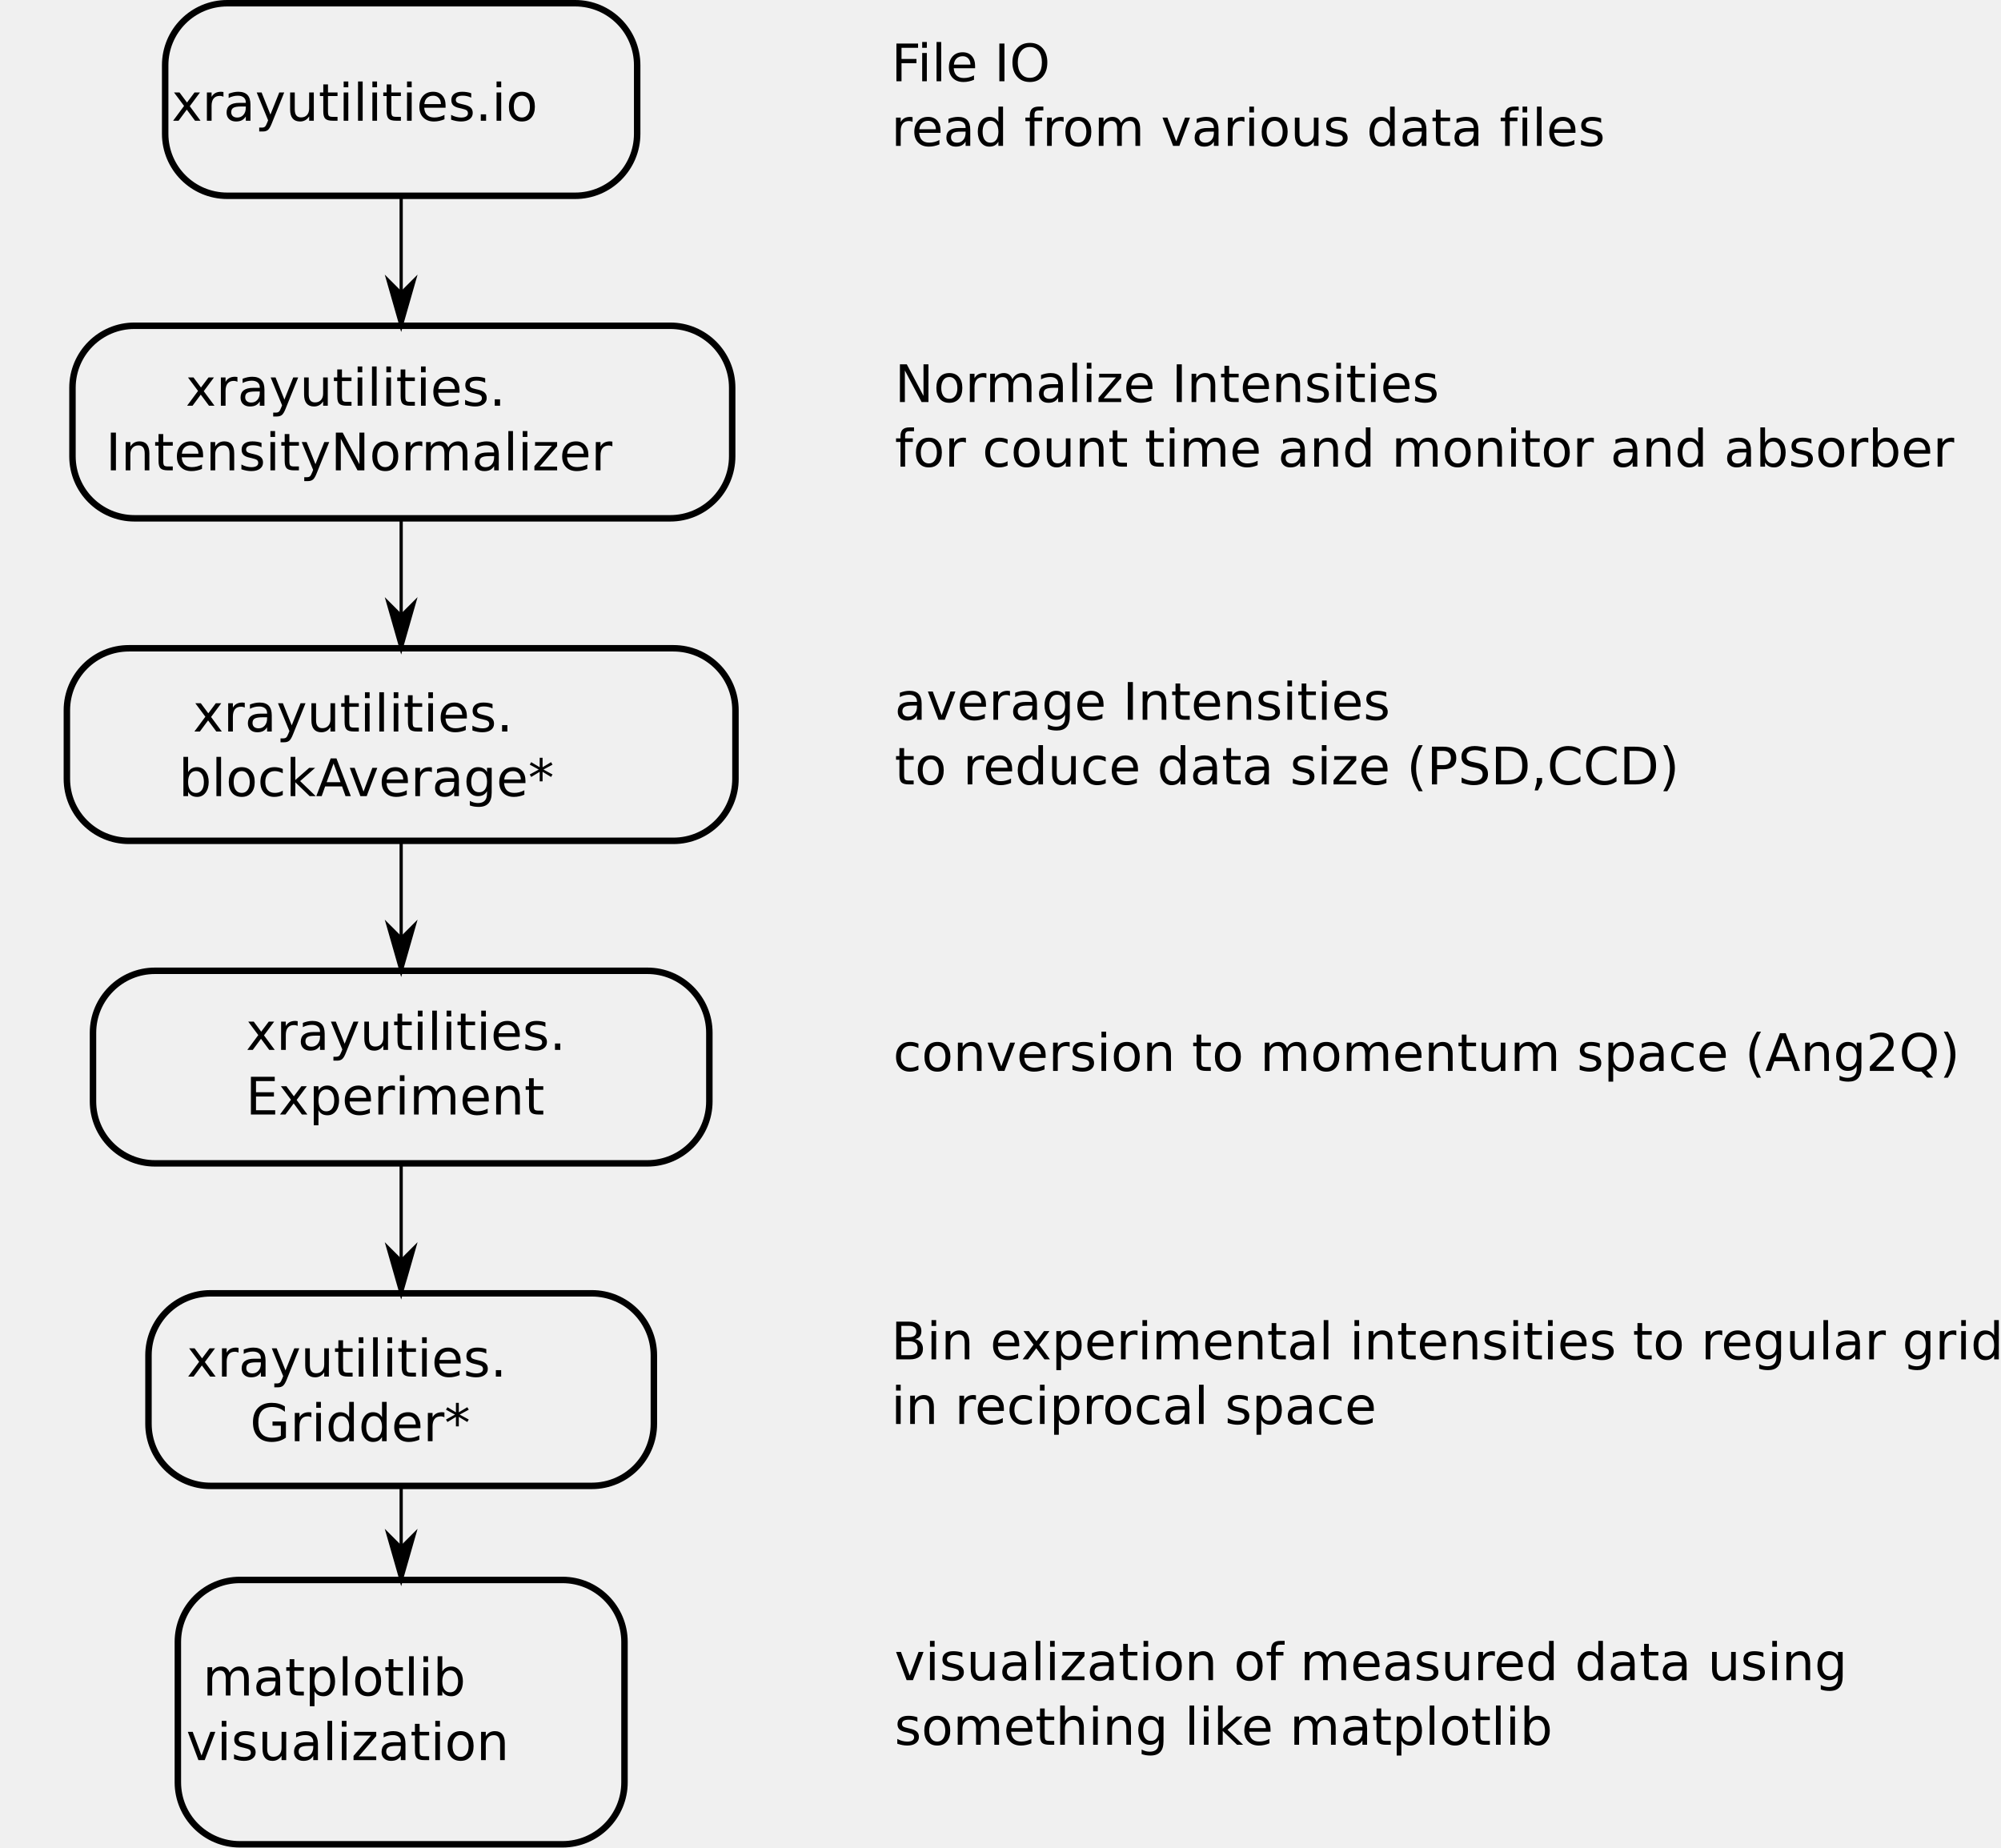
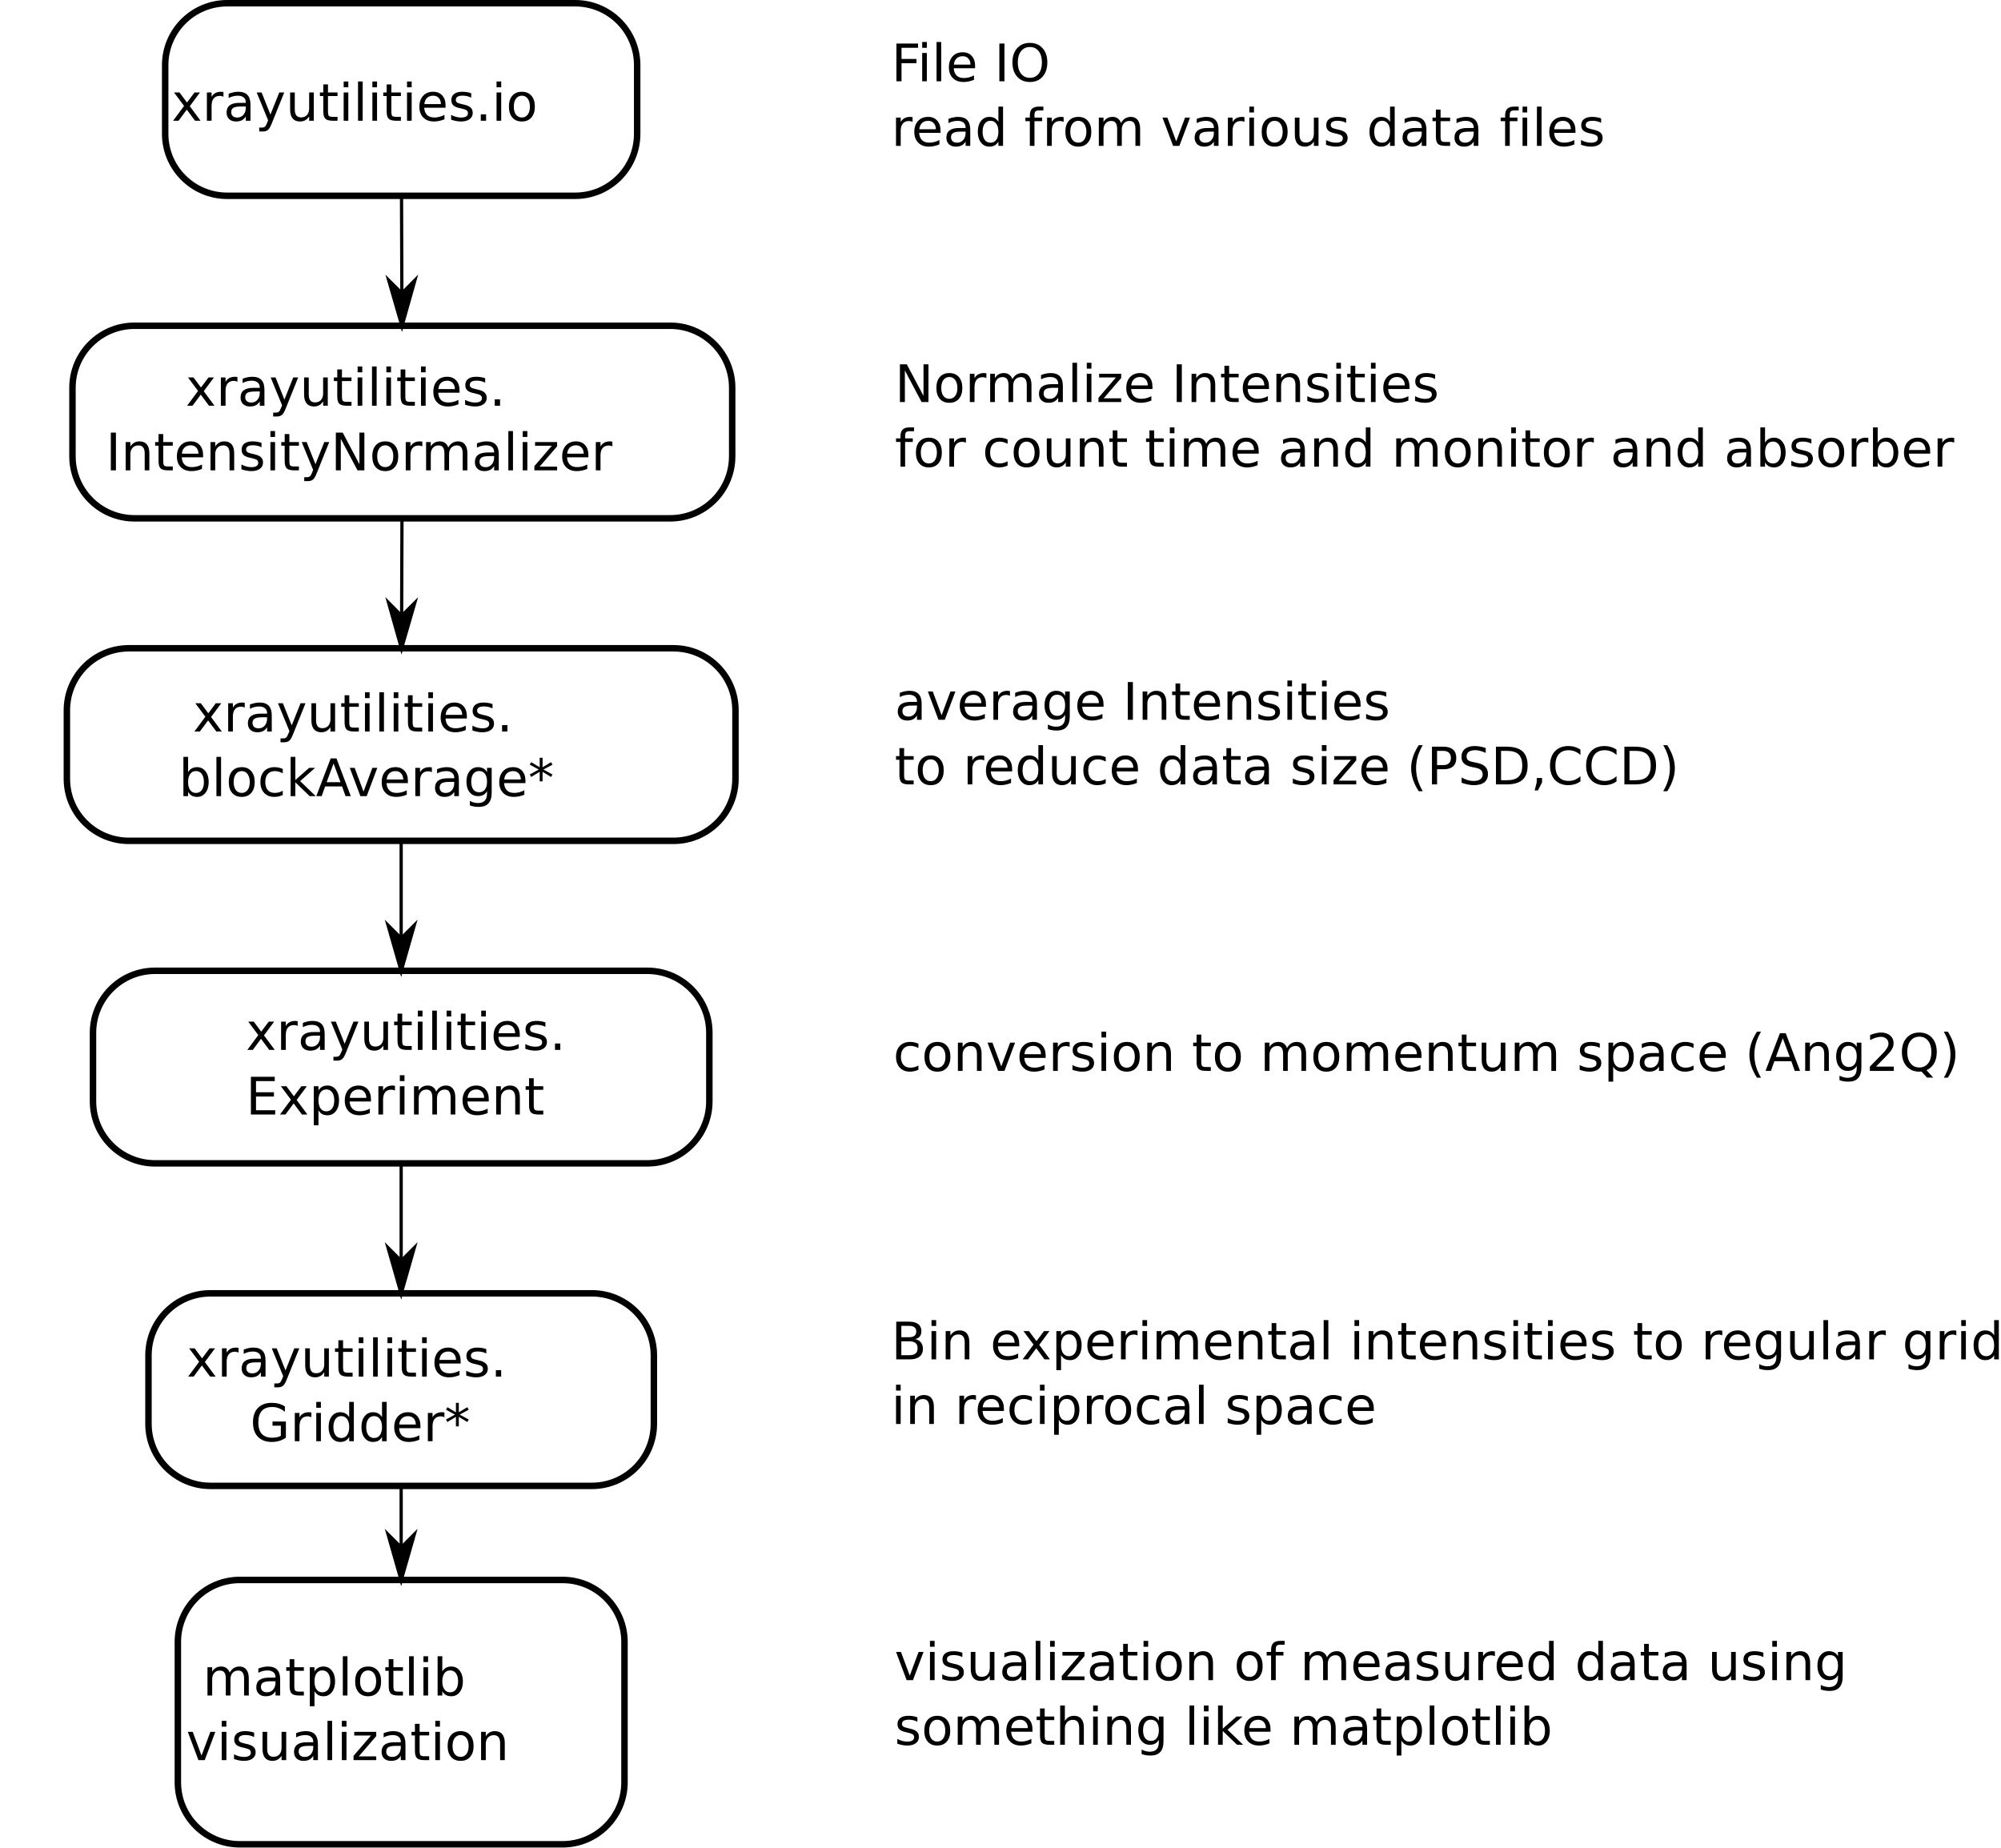
<svg xmlns="http://www.w3.org/2000/svg" width="619.278" height="571.822" id="svg2" version="1.1">
  <defs id="defs4">
    <marker orient="auto" refY="0" refX="0" id="Arrow1Lend" style="overflow:visible">
      <path id="path3978" d="M 0,0 5,-5 -12.5,0 5,5 0,0 z" style="fill-rule:evenodd;stroke:#000000;stroke-width:1pt;marker-start:none" transform="matrix(-0.8,0,0,-0.8,-10,0)" />
    </marker>
    <marker orient="auto" refY="0" refX="0" id="Arrow2Mend" style="overflow:visible">
      <path id="path4002" style="font-size:12px;fill-rule:evenodd;stroke-width:0.625;stroke-linejoin:round" d="M 8.719,4.034 -2.207,0.016 8.719,-4.002 c -1.745,2.372 -1.735,5.617 -6e-7,8.035 z" transform="scale(-0.6,-0.6)" />
    </marker>
  </defs>
  <g id="layer1" transform="translate(-42.51844,-47.27055)">
+     <rect style="color:#000000;fill:#ffffff;fill-opacity:1;fill-rule:nonzero;stroke:#ffffff;stroke-width:5;stroke-linecap:butt;stroke-linejoin:miter;stroke-miterlimit:4;stroke-opacity:1;stroke-dasharray:none;stroke-dashoffset:0;marker:none;visibility:visible;display:inline;overflow:visible;enable-background:accumulate" id="rect3054" width="624.286" height="577.143" x="42.518" y="44.807" />
    <g id="g3873" transform="translate(-9.009489,-18.18275)">
      <rect ry="19.193" rx="19.193" y="66.453" x="102.647" height="59.599" width="146.076" id="rect2858" style="color:#000000;fill:none;stroke:#000000;stroke-width:2;stroke-linecap:butt;stroke-linejoin:miter;stroke-miterlimit:4;stroke-opacity:1;stroke-dasharray:none;stroke-dashoffset:0;marker:none;visibility:visible;display:inline;overflow:visible;enable-background:accumulate" />
      <text id="text2882" y="102.819" x="175.843" style="font-size:16px;font-style:normal;font-variant:normal;font-weight:normal;font-stretch:normal;line-height:125%;fill:none;stroke:#000000;stroke-width:1px;stroke-linecap:butt;stroke-linejoin:miter;stroke-opacity:1;font-family:Tymes;-inkscape-font-specification:Tymes" xml:space="preserve">
        <tspan style="font-size:16px;font-style:normal;font-variant:normal;font-weight:normal;font-stretch:normal;text-align:center;line-height:125%;writing-mode:lr-tb;text-anchor:middle;fill:#000000;fill-opacity:1;stroke:none;font-family:Bitstream Vera Sans;-inkscape-font-specification:Bitstream Vera Sans" y="102.819" x="175.843" id="tspan2884">xrayutilities.io</tspan>
      </text>
    </g>
    <text xml:space="preserve" style="font-size:16px;font-style:normal;font-variant:normal;font-weight:normal;font-stretch:normal;line-height:125%;fill:none;stroke:#000000;stroke-width:1px;stroke-linecap:butt;stroke-linejoin:miter;stroke-opacity:1;font-family:Tymes;-inkscape-font-specification:Tymes" x="318.366" y="72.418" id="text2882-0">
      <tspan x="318.366" y="72.418" style="font-size:16px;font-style:normal;font-variant:normal;font-weight:normal;font-stretch:normal;text-align:start;line-height:125%;writing-mode:lr-tb;text-anchor:start;fill:#000000;fill-opacity:1;stroke:none;font-family:Bitstream Vera Sans;-inkscape-font-specification:Bitstream Vera Sans" id="tspan3683">File IO</tspan>
      <tspan x="318.366" y="92.418" style="font-size:16px;font-style:normal;font-variant:normal;font-weight:normal;font-stretch:normal;text-align:start;line-height:125%;writing-mode:lr-tb;text-anchor:start;fill:#000000;fill-opacity:1;stroke:none;font-family:Bitstream Vera Sans;-inkscape-font-specification:Bitstream Vera Sans" id="tspan3687">read from various data files</tspan>
    </text>
    <g id="g3878" transform="translate(-76.77159,-7.758899)">
      <rect ry="19.193" rx="19.193" y="155.852" x="141.719" height="59.599" width="204.171" id="rect2858-9" style="color:#000000;fill:none;stroke:#000000;stroke-width:2;stroke-linecap:butt;stroke-linejoin:miter;stroke-miterlimit:4;stroke-opacity:1;stroke-dasharray:none;stroke-dashoffset:0;marker:none;visibility:visible;display:inline;overflow:visible;enable-background:accumulate" />
      <text id="text2882-1" y="180.606" x="244.97" style="font-size:16px;font-style:normal;font-variant:normal;font-weight:normal;font-stretch:normal;line-height:125%;fill:none;stroke:#000000;stroke-width:1px;stroke-linecap:butt;stroke-linejoin:miter;stroke-opacity:1;font-family:Tymes;-inkscape-font-specification:Tymes" xml:space="preserve">
        <tspan style="font-size:16px;font-style:normal;font-variant:normal;font-weight:normal;font-stretch:normal;text-align:center;line-height:125%;writing-mode:lr-tb;text-anchor:middle;fill:#000000;fill-opacity:1;stroke:none;font-family:Bitstream Vera Sans;-inkscape-font-specification:Bitstream Vera Sans" y="180.606" x="244.97" id="tspan2884-2">xrayutilities.</tspan>
        <tspan style="font-size:16px;font-style:normal;font-variant:normal;font-weight:normal;font-stretch:normal;text-align:center;line-height:125%;writing-mode:lr-tb;text-anchor:middle;fill:#000000;fill-opacity:1;stroke:none;font-family:Bitstream Vera Sans;-inkscape-font-specification:Bitstream Vera Sans" y="200.606" x="244.97" id="tspan3048">IntensityNormalizer</tspan>
      </text>
    </g>
    <g id="g3885" transform="translate(-58.08378,5.190358)">
      <rect ry="19.193" rx="19.193" y="242.725" x="121.3" height="59.599" width="206.917" id="rect2858-1" style="color:#000000;fill:none;stroke:#000000;stroke-width:2;stroke-linecap:butt;stroke-linejoin:miter;stroke-miterlimit:4;stroke-opacity:1;stroke-dasharray:none;stroke-dashoffset:0;marker:none;visibility:visible;display:inline;overflow:visible;enable-background:accumulate" />
      <text id="text2882-5" y="268.489" x="228.549" style="font-size:16px;font-style:normal;font-variant:normal;font-weight:normal;font-stretch:normal;line-height:125%;fill:none;stroke:#000000;stroke-width:1px;stroke-linecap:butt;stroke-linejoin:miter;stroke-opacity:1;font-family:Tymes;-inkscape-font-specification:Tymes" xml:space="preserve">
        <tspan style="font-size:16px;font-style:normal;font-variant:normal;font-weight:normal;font-stretch:normal;text-align:center;line-height:125%;writing-mode:lr-tb;text-anchor:middle;fill:#000000;fill-opacity:1;stroke:none;font-family:Bitstream Vera Sans;-inkscape-font-specification:Bitstream Vera Sans" y="268.489" x="228.549" id="tspan2884-5">xrayutilities.</tspan>
        <tspan style="font-size:16px;font-style:normal;font-variant:normal;font-weight:normal;font-stretch:normal;text-align:center;line-height:125%;writing-mode:lr-tb;text-anchor:middle;fill:#000000;fill-opacity:1;stroke:none;font-family:Bitstream Vera Sans;-inkscape-font-specification:Bitstream Vera Sans" y="288.489" x="228.549" id="tspan3050">blockAverage*</tspan>
      </text>
    </g>
    <text xml:space="preserve" style="font-size:16px;font-style:normal;font-variant:normal;font-weight:normal;font-stretch:normal;line-height:125%;fill:none;stroke:#000000;stroke-width:1px;stroke-linecap:butt;stroke-linejoin:miter;stroke-opacity:1;font-family:Tymes;-inkscape-font-specification:Tymes" x="319.452" y="171.703" id="text2882-2">
      <tspan id="tspan2884-53" x="319.452" y="171.703" style="font-size:16px;font-style:normal;font-variant:normal;font-weight:normal;font-stretch:normal;text-align:start;line-height:125%;writing-mode:lr-tb;text-anchor:start;fill:#000000;fill-opacity:1;stroke:none;font-family:Bitstream Vera Sans;-inkscape-font-specification:Bitstream Vera Sans">Normalize Intensities </tspan>
      <tspan x="319.452" y="191.703" style="font-size:16px;font-style:normal;font-variant:normal;font-weight:normal;font-stretch:normal;text-align:start;line-height:125%;writing-mode:lr-tb;text-anchor:start;fill:#000000;fill-opacity:1;stroke:none;font-family:Bitstream Vera Sans;-inkscape-font-specification:Bitstream Vera Sans" id="tspan3781">for count time and monitor and absorber</tspan>
    </text>
    <text xml:space="preserve" style="font-size:16px;font-style:normal;font-variant:normal;font-weight:normal;font-stretch:normal;line-height:125%;fill:none;stroke:#000000;stroke-width:1px;stroke-linecap:butt;stroke-linejoin:miter;stroke-opacity:1;font-family:Tymes;-inkscape-font-specification:Tymes" x="319.39" y="270.046" id="text2882-2-6">
      <tspan x="319.39" y="270.046" style="font-size:16px;font-style:normal;font-variant:normal;font-weight:normal;font-stretch:normal;text-align:start;line-height:125%;writing-mode:lr-tb;text-anchor:start;fill:#000000;fill-opacity:1;stroke:none;font-family:Bitstream Vera Sans;-inkscape-font-specification:Bitstream Vera Sans" id="tspan3781-0">average Intensities </tspan>
      <tspan x="319.39" y="290.046" style="font-size:16px;font-style:normal;font-variant:normal;font-weight:normal;font-stretch:normal;text-align:start;line-height:125%;writing-mode:lr-tb;text-anchor:start;fill:#000000;fill-opacity:1;stroke:none;font-family:Bitstream Vera Sans;-inkscape-font-specification:Bitstream Vera Sans" id="tspan3813">to reduce data size (PSD,CCD)</tspan>
    </text>
    <g id="g3890" transform="translate(-62.62947,-9.134555)">
      <rect ry="19.193" rx="19.193" y="356.872" x="133.927" height="59.599" width="190.755" id="rect2858-1-2" style="color:#000000;fill:none;stroke:#000000;stroke-width:2;stroke-linecap:butt;stroke-linejoin:miter;stroke-miterlimit:4;stroke-opacity:1;stroke-dasharray:none;stroke-dashoffset:0;marker:none;visibility:visible;display:inline;overflow:visible;enable-background:accumulate" />
      <text id="text2882-5-5" y="381.351" x="181.224" style="font-size:16px;font-style:normal;font-variant:normal;font-weight:normal;font-stretch:normal;line-height:125%;fill:none;stroke:#000000;stroke-width:1px;stroke-linecap:butt;stroke-linejoin:miter;stroke-opacity:1;font-family:Tymes;-inkscape-font-specification:Tymes" xml:space="preserve">
        <tspan style="font-size:16px;font-style:normal;font-variant:normal;font-weight:normal;font-stretch:normal;text-align:start;line-height:125%;writing-mode:lr-tb;text-anchor:start;fill:#000000;fill-opacity:1;stroke:none;font-family:Bitstream Vera Sans;-inkscape-font-specification:Bitstream Vera Sans" y="381.351" x="181.224" id="tspan2884-5-1">xrayutilities.</tspan>
        <tspan style="font-size:16px;font-style:normal;font-variant:normal;font-weight:normal;font-stretch:normal;text-align:start;line-height:125%;writing-mode:lr-tb;text-anchor:start;fill:#000000;fill-opacity:1;stroke:none;font-family:Bitstream Vera Sans;-inkscape-font-specification:Bitstream Vera Sans" y="401.351" x="181.224" id="tspan3052">Experiment</tspan>
      </text>
    </g>
    <g id="g3895" transform="translate(2.020292,-28.5102)">
      <rect ry="19.193" rx="19.193" y="476.07" x="86.45" height="59.599" width="156.41" id="rect2858-1-1" style="color:#000000;fill:none;stroke:#000000;stroke-width:2;stroke-linecap:butt;stroke-linejoin:miter;stroke-miterlimit:4;stroke-opacity:1;stroke-dasharray:none;stroke-dashoffset:0;marker:none;visibility:visible;display:inline;overflow:visible;enable-background:accumulate" />
      <text id="text2882-5-3" y="501.834" x="166.523" style="font-size:16px;font-style:normal;font-variant:normal;font-weight:normal;font-stretch:normal;line-height:125%;fill:none;stroke:#000000;stroke-width:1px;stroke-linecap:butt;stroke-linejoin:miter;stroke-opacity:1;font-family:Tymes;-inkscape-font-specification:Tymes" xml:space="preserve">
        <tspan style="font-size:16px;font-style:normal;font-variant:normal;font-weight:normal;font-stretch:normal;text-align:center;line-height:125%;writing-mode:lr-tb;text-anchor:middle;fill:#000000;fill-opacity:1;stroke:none;font-family:Bitstream Vera Sans;-inkscape-font-specification:Bitstream Vera Sans" y="501.834" x="166.523" id="tspan2884-5-7">xrayutilities.</tspan>
        <tspan style="font-size:16px;font-style:normal;font-variant:normal;font-weight:normal;font-stretch:normal;text-align:center;line-height:125%;writing-mode:lr-tb;text-anchor:middle;fill:#000000;fill-opacity:1;stroke:none;font-family:Bitstream Vera Sans;-inkscape-font-specification:Bitstream Vera Sans" y="521.834" x="166.523" id="tspan3054">Gridder*</tspan>
      </text>
    </g>
    <g id="g3900" transform="translate(9.091368,-79.20053)">
      <rect ry="19.193" rx="19.193" y="615.471" x="88.47" height="81.822" width="138.227" id="rect2858-1-12" style="color:#000000;fill:none;stroke:#000000;stroke-width:2;stroke-linecap:butt;stroke-linejoin:miter;stroke-miterlimit:4;stroke-opacity:1;stroke-dasharray:none;stroke-dashoffset:0;marker:none;visibility:visible;display:inline;overflow:visible;enable-background:accumulate" />
      <text id="text2882-5-1" y="651.236" x="155.594" style="font-size:16px;font-style:normal;font-variant:normal;font-weight:normal;font-stretch:normal;line-height:125%;fill:none;stroke:#000000;stroke-width:1px;stroke-linecap:butt;stroke-linejoin:miter;stroke-opacity:1;font-family:Tymes;-inkscape-font-specification:Tymes" xml:space="preserve">
        <tspan style="font-size:16px;font-style:normal;font-variant:normal;font-weight:normal;font-stretch:normal;text-align:center;line-height:125%;writing-mode:lr-tb;text-anchor:middle;fill:#000000;fill-opacity:1;stroke:none;font-family:Bitstream Vera Sans;-inkscape-font-specification:Bitstream Vera Sans" y="651.236" x="155.594" id="tspan2884-5-0">matplotlib</tspan>
        <tspan id="tspan3869" style="font-size:16px;font-style:normal;font-variant:normal;font-weight:normal;font-stretch:normal;text-align:center;line-height:125%;writing-mode:lr-tb;text-anchor:middle;fill:#000000;fill-opacity:1;stroke:none;font-family:Bitstream Vera Sans;-inkscape-font-specification:Bitstream Vera Sans" y="671.236" x="155.594">visualization</tspan>
      </text>
    </g>
    <text xml:space="preserve" style="font-size:16px;font-style:normal;font-variant:normal;font-weight:normal;font-stretch:normal;line-height:125%;fill:none;stroke:#000000;stroke-width:1px;stroke-linecap:butt;stroke-linejoin:miter;stroke-opacity:1;font-family:Tymes;-inkscape-font-specification:Tymes" x="318.937" y="378.72" id="text2882-2-6-3">
      <tspan x="318.937" y="378.72" style="font-size:16px;font-style:normal;font-variant:normal;font-weight:normal;font-stretch:normal;text-align:start;line-height:125%;writing-mode:lr-tb;text-anchor:start;fill:#000000;fill-opacity:1;stroke:none;font-family:Bitstream Vera Sans;-inkscape-font-specification:Bitstream Vera Sans" id="tspan3813-2">conversion to momentum space (Ang2Q)</tspan>
    </text>
    <text xml:space="preserve" style="font-size:16px;font-style:normal;font-variant:normal;font-weight:normal;font-stretch:normal;line-height:125%;fill:none;stroke:#000000;stroke-width:1px;stroke-linecap:butt;stroke-linejoin:miter;stroke-opacity:1;font-family:Tymes;-inkscape-font-specification:Tymes" x="318.312" y="468.005" id="text2882-2-6-2">
      <tspan x="318.312" y="468.005" style="font-size:16px;font-style:normal;font-variant:normal;font-weight:normal;font-stretch:normal;text-align:start;line-height:125%;writing-mode:lr-tb;text-anchor:start;fill:#000000;fill-opacity:1;stroke:none;font-family:Bitstream Vera Sans;-inkscape-font-specification:Bitstream Vera Sans" id="tspan3813-5">Bin experimental intensities to regular grid</tspan>
      <tspan x="318.312" y="488.005" style="font-size:16px;font-style:normal;font-variant:normal;font-weight:normal;font-stretch:normal;text-align:start;line-height:125%;writing-mode:lr-tb;text-anchor:start;fill:#000000;fill-opacity:1;stroke:none;font-family:Bitstream Vera Sans;-inkscape-font-specification:Bitstream Vera Sans" id="tspan3964">in reciprocal space</tspan>
    </text>
    <text xml:space="preserve" style="font-size:16px;font-style:normal;font-variant:normal;font-weight:normal;font-stretch:normal;line-height:125%;fill:none;stroke:#000000;stroke-width:1px;stroke-linecap:butt;stroke-linejoin:miter;stroke-opacity:1;font-family:Tymes;-inkscape-font-specification:Tymes" x="319.343" y="567.289" id="text2882-2-6-1">
      <tspan x="319.343" y="567.289" style="font-size:16px;font-style:normal;font-variant:normal;font-weight:normal;font-stretch:normal;text-align:start;line-height:125%;writing-mode:lr-tb;text-anchor:start;fill:#000000;fill-opacity:1;stroke:none;font-family:Bitstream Vera Sans;-inkscape-font-specification:Bitstream Vera Sans" id="tspan3813-8">visualization of measured data using </tspan>
      <tspan x="319.343" y="587.289" style="font-size:16px;font-style:normal;font-variant:normal;font-weight:normal;font-stretch:normal;text-align:start;line-height:125%;writing-mode:lr-tb;text-anchor:start;fill:#000000;fill-opacity:1;stroke:none;font-family:Bitstream Vera Sans;-inkscape-font-specification:Bitstream Vera Sans" id="tspan3968">something like matplotlib</tspan>
    </text>
-     <path style="fill:none;stroke:#000000;stroke-width:1px;stroke-linecap:butt;stroke-linejoin:miter;stroke-opacity:1;marker-end:url(#Arrow1Lend)" d="m 166.675,107.87 0,40.223" id="path3970" />
-     <path style="fill:none;stroke:#000000;stroke-width:1px;stroke-linecap:butt;stroke-linejoin:miter;stroke-opacity:1;marker-end:url(#Arrow1Lend)" d="m 166.675,207.692 0,40.223" id="path4608" />
+     <path style="fill:none;stroke:#000000;stroke-width:1px;stroke-linecap:butt;stroke-linejoin:miter;stroke-opacity:1;marker-end:url(#Arrow1Lend)" d="m 166.782,107.87 0.144,40.223" id="path3970" />
+     <path style="fill:none;stroke:#000000;stroke-width:1px;stroke-linecap:butt;stroke-linejoin:miter;stroke-opacity:1;marker-end:url(#Arrow1Lend)" d="m 166.926,207.692 -0.144,40.223" id="path4608" />
    <path style="fill:none;stroke:#000000;stroke-width:1px;stroke-linecap:butt;stroke-linejoin:miter;stroke-opacity:1;marker-end:url(#Arrow1Lend)" d="m 166.675,307.514 0,40.223" id="path4796" />
    <path style="fill:none;stroke:#000000;stroke-width:1px;stroke-linecap:butt;stroke-linejoin:miter;stroke-opacity:1;marker-end:url(#Arrow1Lend)" d="m 166.675,407.337 0,40.223" id="path4984" />
    <path style="fill:none;stroke:#000000;stroke-width:1px;stroke-linecap:butt;stroke-linejoin:miter;stroke-opacity:1;marker-end:url(#Arrow1Lend)" d="m 166.675,507.159 0,29.112" id="path5172" />
  </g>
</svg>
